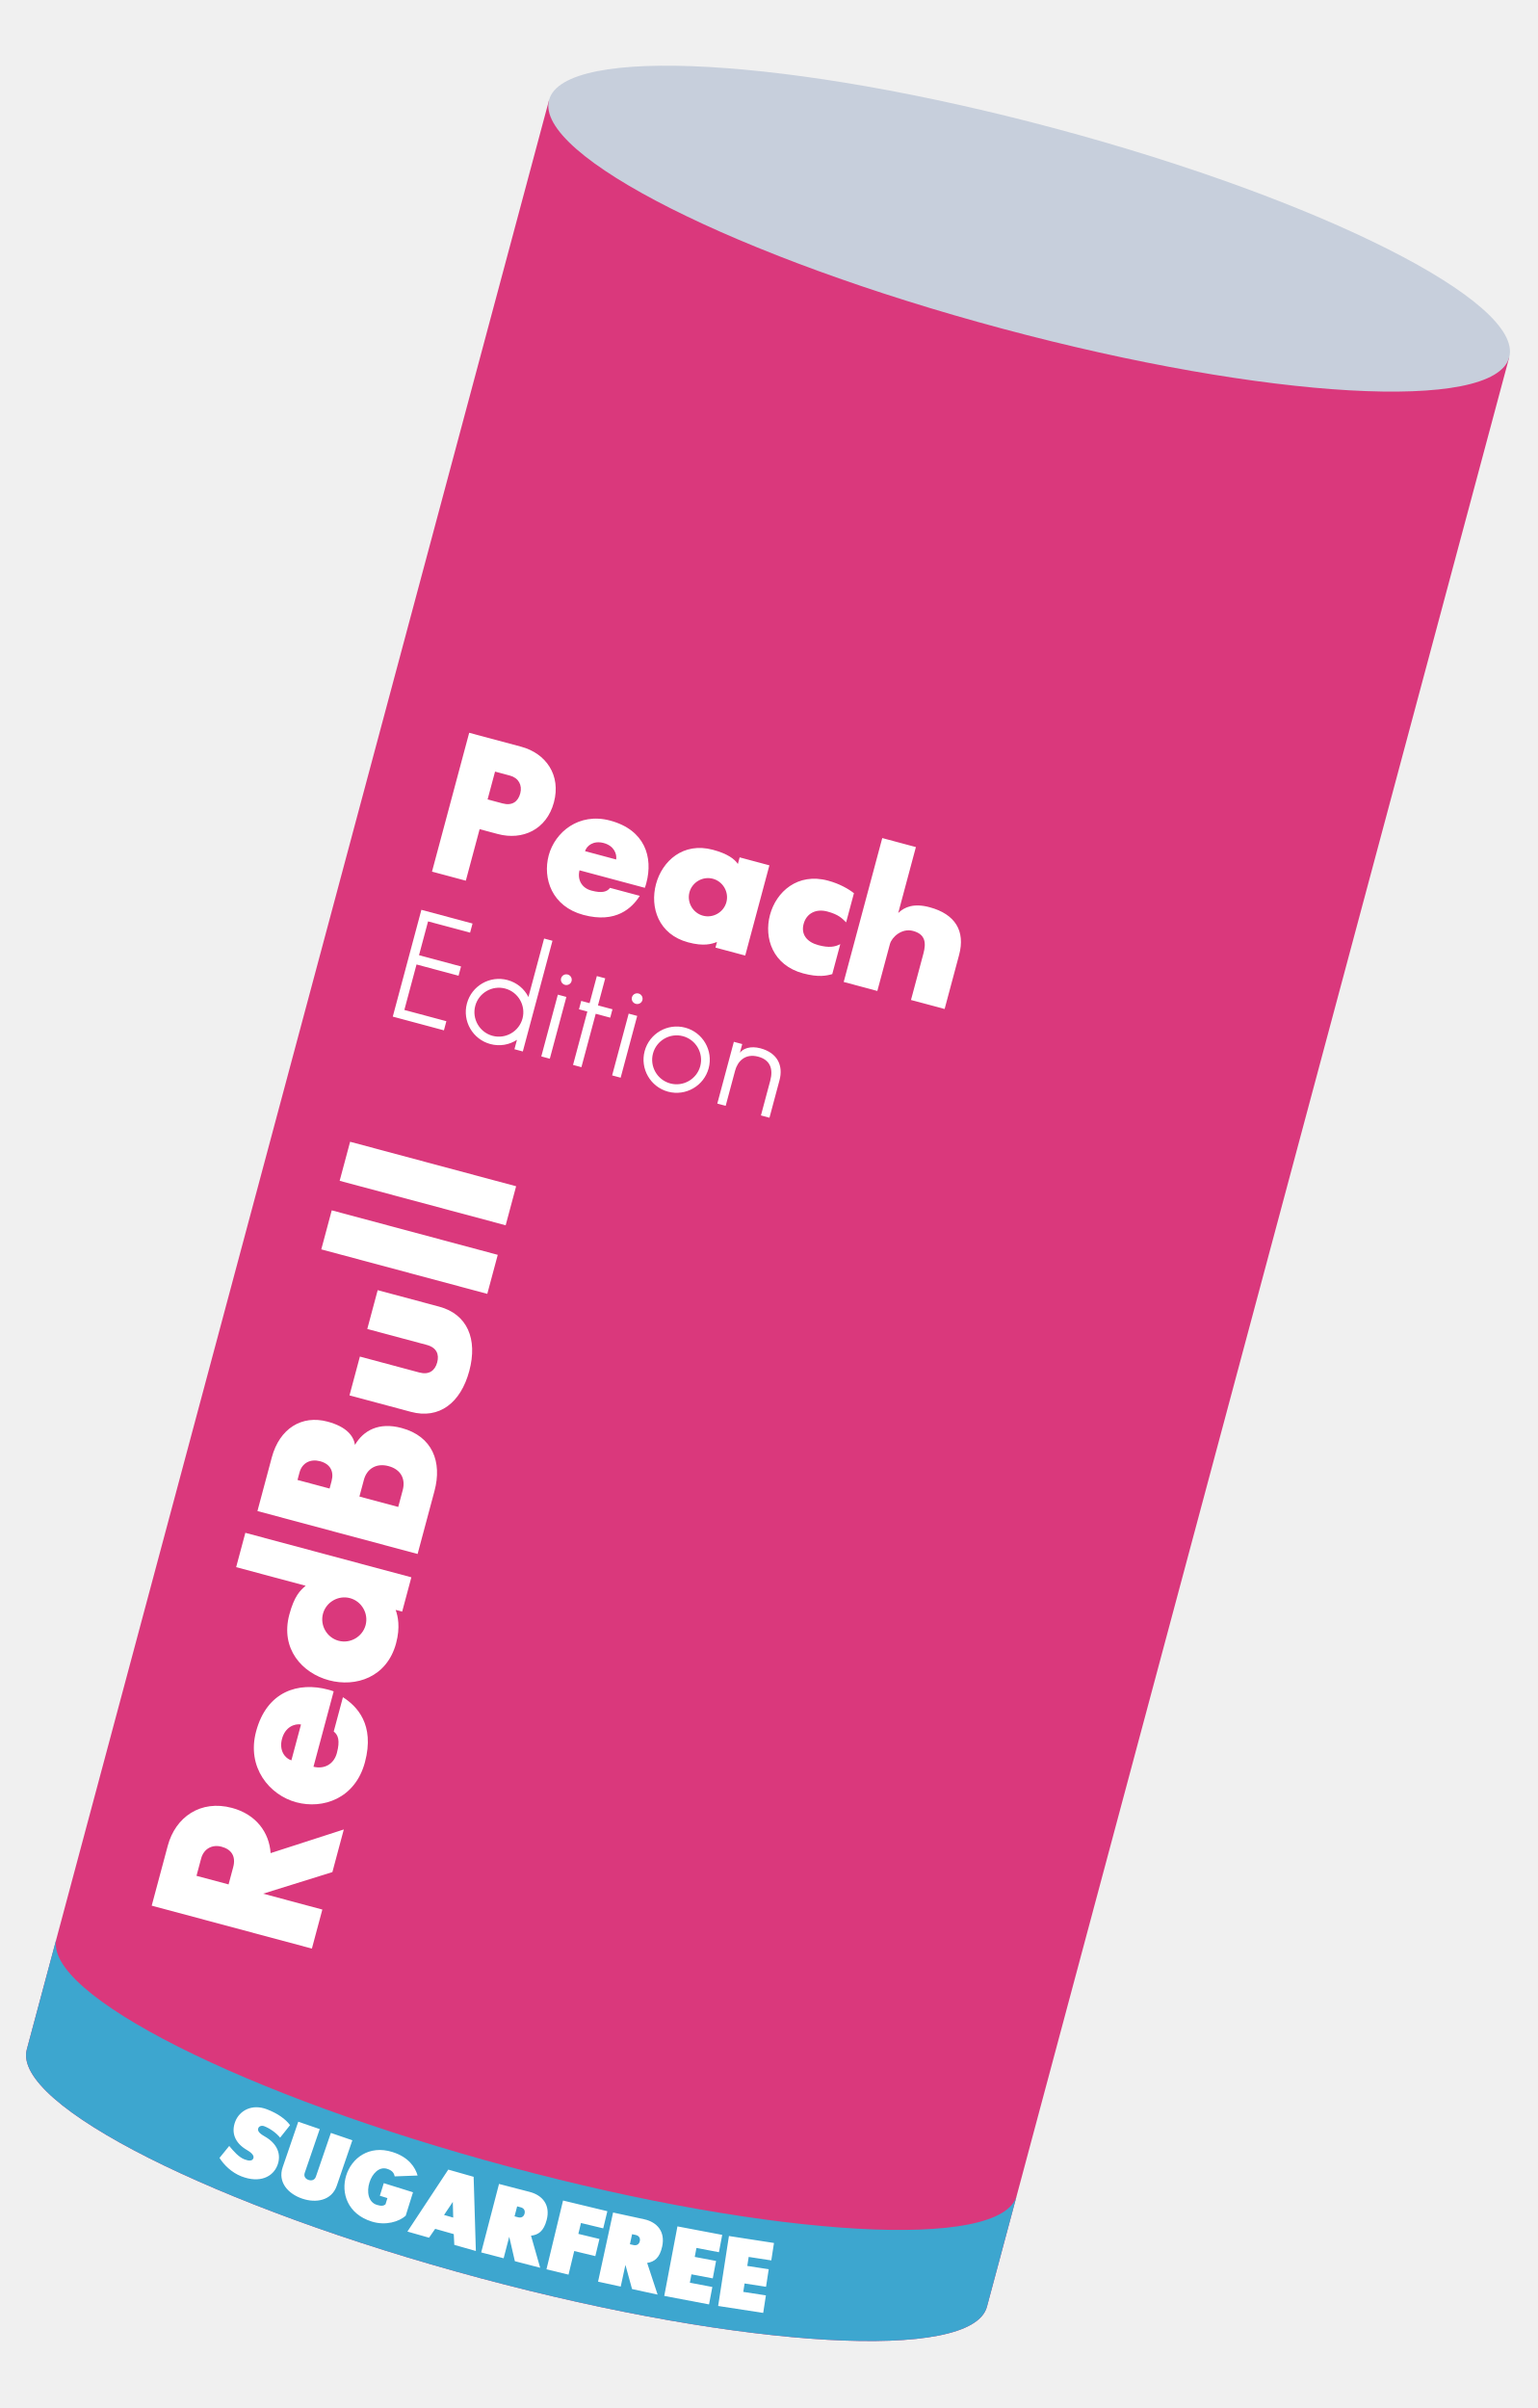
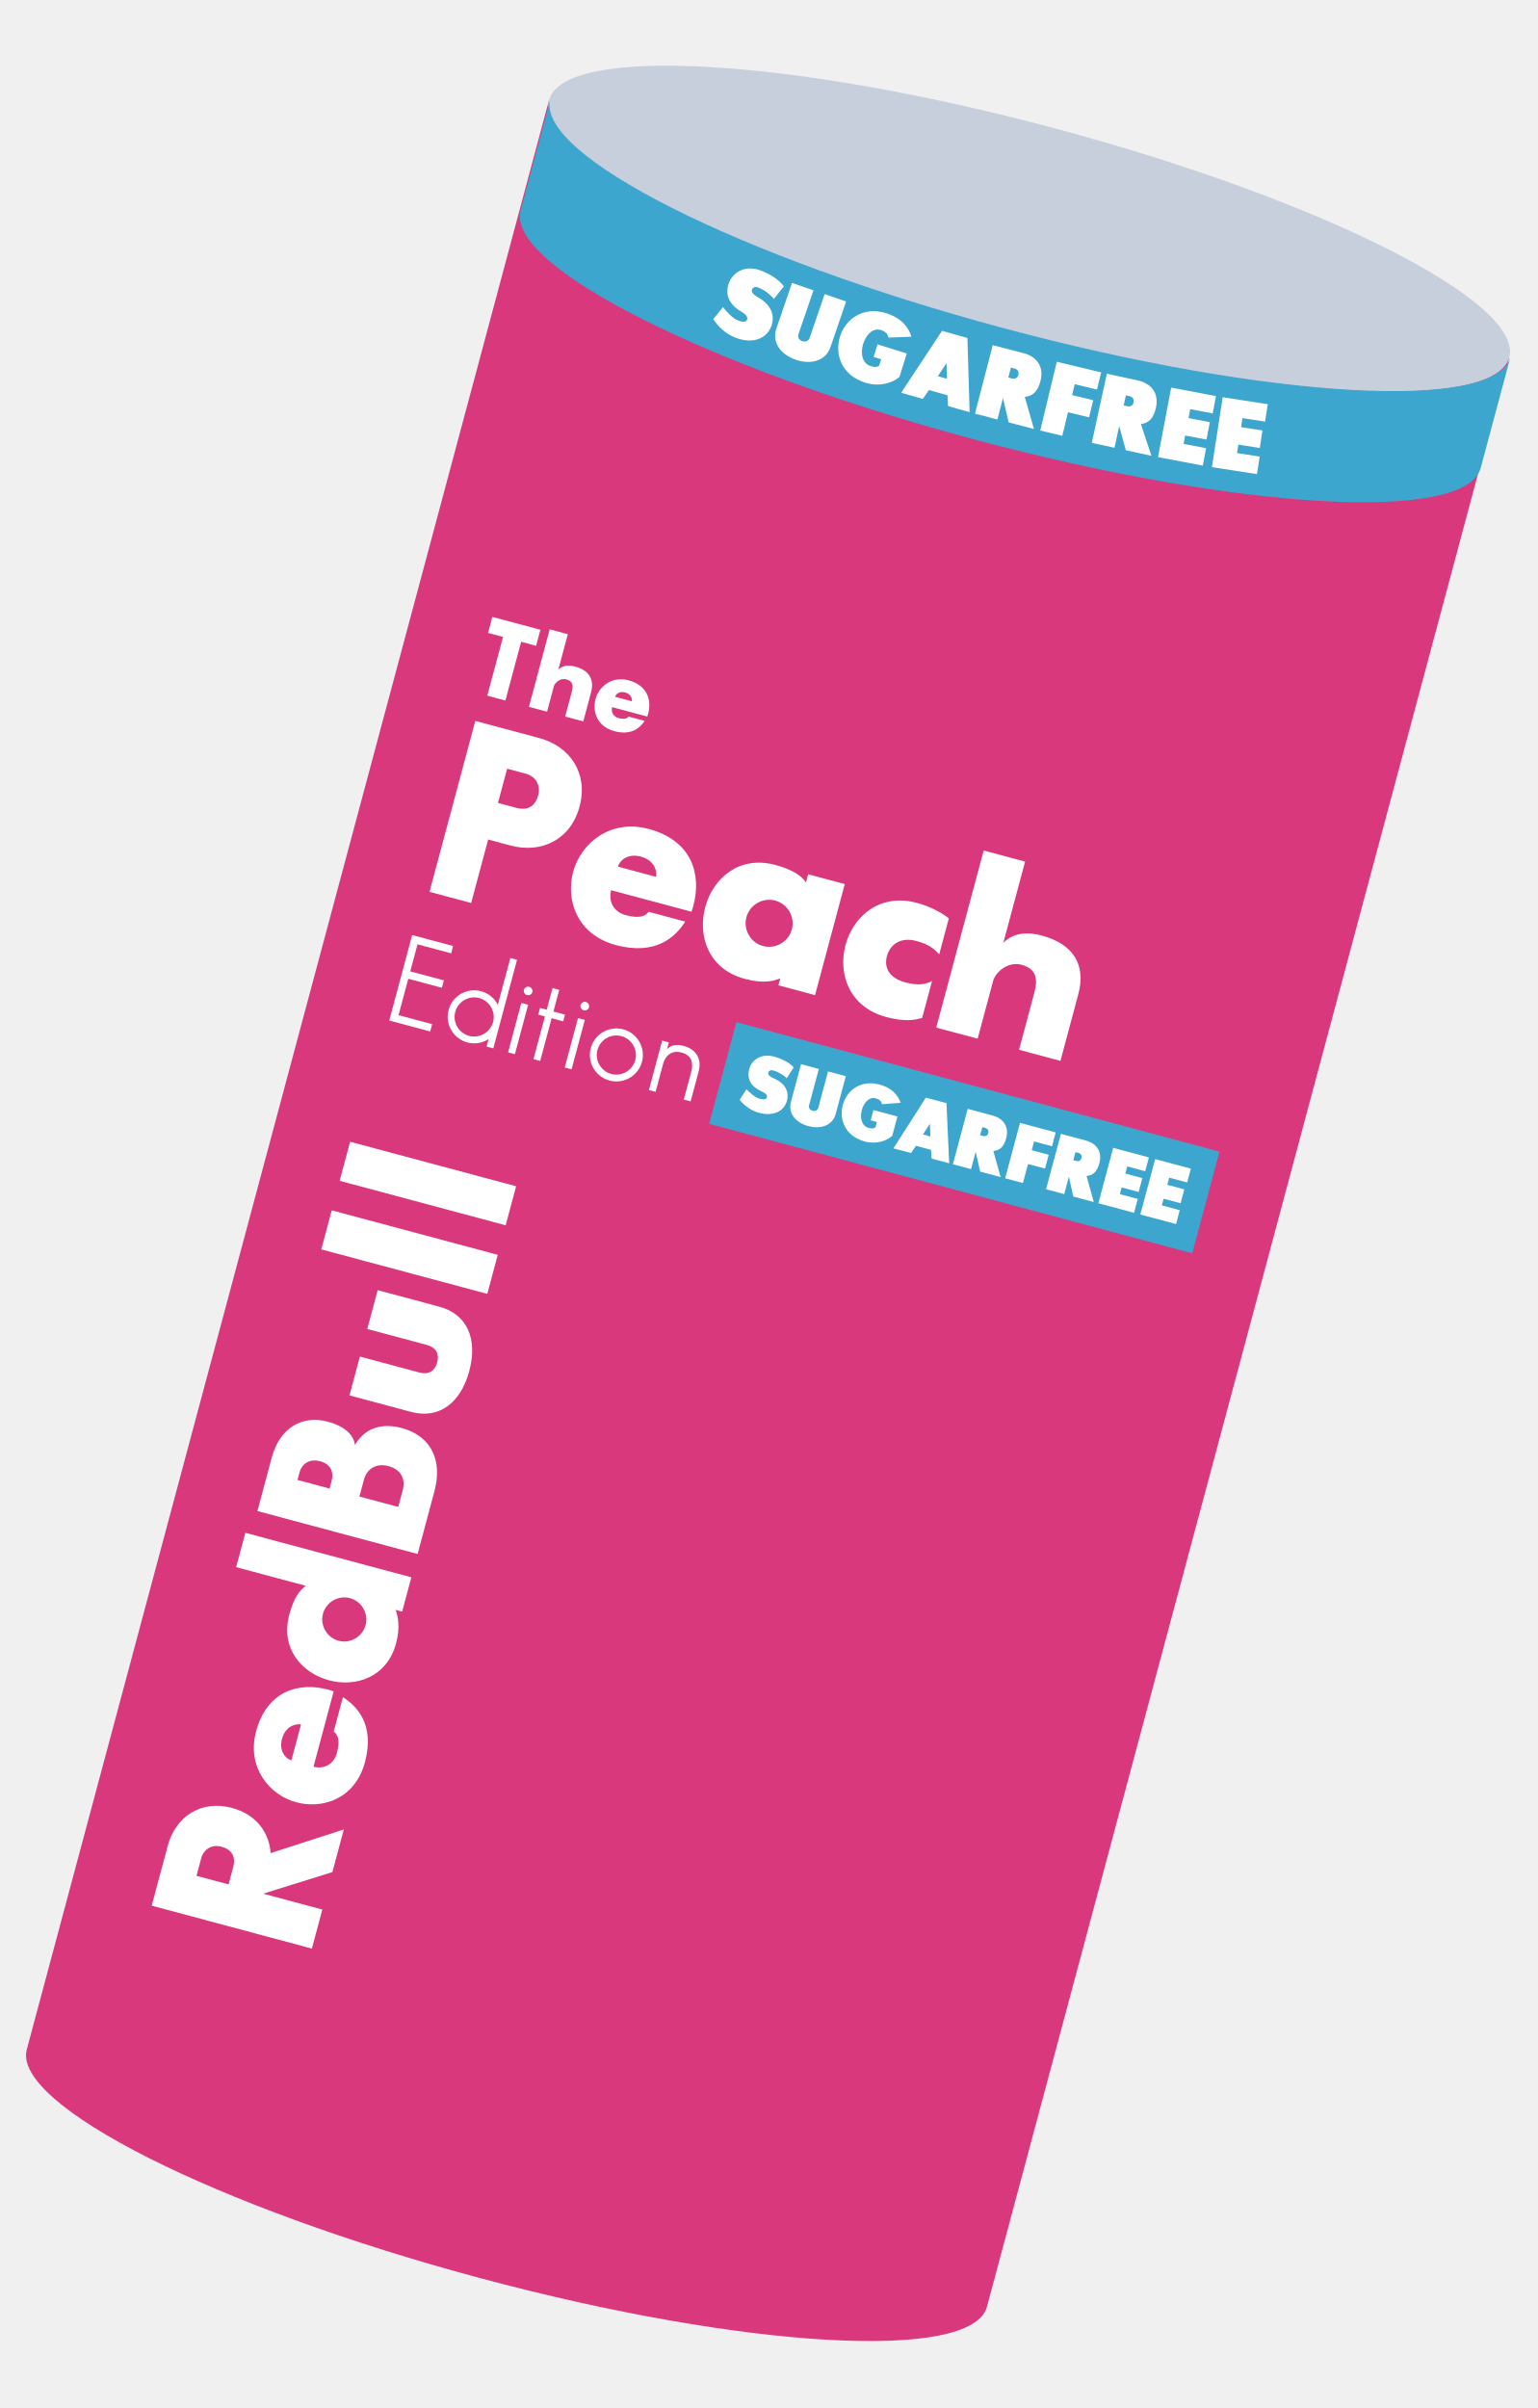
<svg xmlns="http://www.w3.org/2000/svg" width="993" height="1555" viewBox="0 0 993 1555" fill="none">
-   <path d="M637.428 1489.62C627.871 1525.28 481.304 1517 310.061 1471.12C138.819 1425.23 7.746 1359.12 17.303 1323.46L354.618 64.578L974.743 230.74L637.428 1489.62Z" fill="#DA387C" />
+   <path d="M637.428 1489.62C627.872 1525.28 481.305 1517 310.062 1471.12C138.82 1425.23 7.747 1359.12 17.304 1323.46L354.619 64.578L974.744 230.74L637.428 1489.62Z" fill="#DA387C" />
  <ellipse cx="664.681" cy="147.66" rx="321" ry="66.857" transform="rotate(15 664.681 147.66)" fill="#C7CFDC" />
-   <path d="M357.744 518.146C353.033 535.726 337.524 542.876 321.451 538.569L309.773 535.44L300.857 568.716L279.008 562.862L303.031 473.204L336.559 482.188C352.632 486.495 362.454 500.567 357.744 518.146ZM314.921 516.228L324.59 518.818C330.869 520.501 334.607 517.599 336.02 512.326C337.433 507.052 334.927 502.342 329.402 500.862L319.733 498.271L314.921 516.228ZM374.283 562.012C372.793 568.073 375.667 573.419 381.946 575.101C388.978 576.985 392.119 575.808 393.99 573.349L413.202 578.496C408.311 586.203 398.015 596.499 376.794 590.813C356.451 585.362 350.385 567.317 354.389 552.374C358.393 537.431 373.842 524.479 394.059 529.896C416.661 535.952 421.882 553.636 417.441 570.211C417.172 571.216 416.869 572.346 416.474 573.317L374.283 562.012ZM397.956 555.031C398.521 551.414 396.56 546.178 389.904 544.395C383.249 542.611 378.932 546.165 377.865 549.647L397.956 555.031ZM496.922 558.804L481.31 617.068L462.098 611.921L463.074 608.279C459.614 609.64 454.479 611.225 444.433 608.533C425.221 603.385 419.681 585.885 423.685 570.942C427.689 555.999 441.236 543.614 460.449 548.762C470.118 551.352 474.443 554.799 476.566 557.925L477.71 553.656L496.922 558.804ZM445.292 576.193C443.543 582.723 447.495 589.569 454.025 591.319C460.555 593.069 467.401 589.116 469.151 582.586C470.9 576.057 466.948 569.21 460.418 567.461C453.888 565.711 447.042 569.664 445.292 576.193ZM519.027 596.624C517.21 603.404 521.132 608.358 528.54 610.343C535.447 612.194 539.275 611.47 542.71 609.699L537.528 629.037C533.884 630.079 528.725 631.254 518.679 628.562C499.09 623.313 493.3 605.746 497.303 590.803C501.307 575.86 515.139 563.416 534.728 568.665C542.388 570.717 548.196 574.157 551.525 576.799L546.478 595.635C543.936 593.069 541.644 590.571 534.361 588.62C526.953 586.634 520.844 589.843 519.027 596.624ZM544.919 634.112L569.817 541.19L591.541 547.011L580.135 589.579C584.301 585.582 590.333 583.16 600.379 585.852C616.954 590.293 623.582 601.221 619.443 616.666L610.09 651.575L588.366 645.754L596.407 615.743C598.292 608.711 597.595 603.275 589.684 601.155C582.401 599.204 575.962 605.15 574.751 609.671L566.642 639.933L544.919 634.112Z" fill="white" />
-   <path d="M303.615 602.273L276.473 595L270.623 616.83L297.766 624.103L296.161 630.091L269.019 622.818L261.151 652.183L288.293 659.455L286.714 665.348L253.68 656.496L272.159 587.529L305.194 596.38L303.615 602.273ZM351.412 606.073L356.821 607.522L337.669 679.001L332.259 677.551L333.89 671.466C328.984 674.707 322.779 675.839 316.694 674.209C305.296 671.155 298.508 659.397 301.562 647.999C304.616 636.601 316.374 629.813 327.772 632.867C333.857 634.498 338.664 638.581 341.292 643.84L351.412 606.073ZM306.945 649.545C304.694 657.949 309.714 666.644 318.118 668.896C326.521 671.148 335.217 666.127 337.469 657.724C339.72 649.32 334.7 640.625 326.296 638.373C317.893 636.121 309.197 641.142 306.945 649.545ZM365.796 643.78L355.107 683.673L349.601 682.198L360.29 642.305L365.796 643.78ZM369.145 633.6C368.653 635.436 366.719 636.47 364.884 635.979C363.049 635.487 361.891 633.624 362.383 631.789C362.901 629.857 364.835 628.822 366.67 629.314C368.505 629.805 369.662 631.668 369.145 633.6ZM379.344 653.208L373.935 651.759L375.384 646.35L380.793 647.799L385.478 630.316L390.887 631.765L386.202 649.248L395.572 651.759L394.123 657.168L384.753 654.658L375.513 689.141L370.104 687.692L379.344 653.208ZM411.545 656.039L400.856 695.932L395.35 694.456L406.039 654.564L411.545 656.039ZM414.894 645.859C414.402 647.694 412.469 648.729 410.633 648.237C408.798 647.745 407.641 645.882 408.133 644.047C408.65 642.115 410.584 641.08 412.419 641.572C414.254 642.064 415.412 643.927 414.894 645.859ZM457.697 689.836C454.643 701.233 442.885 708.022 431.488 704.968C420.09 701.914 413.301 690.156 416.355 678.758C419.41 667.36 431.167 660.572 442.565 663.626C453.963 666.68 460.751 678.438 457.697 689.836ZM421.739 680.304C419.487 688.708 424.508 697.403 432.911 699.655C441.315 701.907 450.01 696.886 452.262 688.483C454.514 680.079 449.493 671.383 441.09 669.132C432.686 666.88 423.99 671.9 421.739 680.304ZM463.278 712.658L473.967 672.765L479.377 674.214L477.875 679.817C479.933 677.159 484.599 675.2 491.168 676.96C502.372 679.962 505.918 688.366 503.459 697.542L496.963 721.787L491.457 720.312L497.462 697.902C499.507 690.271 497.446 684.439 489.718 682.369C481.218 680.091 476.374 685.419 474.77 691.408L468.687 714.107L463.278 712.658Z" fill="white" />
+   <path d="M349.026 406.683L346.254 417.028L336.585 414.437L326.421 452.369L314.723 449.235L324.887 411.303L315.218 408.712L317.99 398.367L349.026 406.683ZM341.627 456.444L355.034 406.409L366.731 409.543L360.59 432.464C362.833 430.312 366.081 429.008 371.491 430.457C380.416 432.849 383.984 438.733 381.756 447.05L376.719 465.846L365.022 462.712L369.352 446.552C370.367 442.766 369.991 439.839 365.732 438.698C361.81 437.647 358.343 440.849 357.691 443.283L353.325 459.578L341.627 456.444ZM395.343 456.633C394.541 459.896 396.088 462.775 399.469 463.681C403.256 464.695 404.947 464.062 405.954 462.737L416.299 465.509C413.666 469.659 408.122 475.203 396.695 472.141C385.741 469.206 382.475 459.489 384.631 451.443C386.787 443.397 395.105 436.422 405.991 439.339C418.162 442.6 420.973 452.123 418.582 461.048C418.437 461.589 418.274 462.197 418.061 462.72L395.343 456.633ZM408.09 452.874C408.394 450.926 407.338 448.107 403.754 447.146C400.171 446.186 397.846 448.1 397.272 449.975L408.09 452.874Z" fill="white" />
+   <path d="M374.316 520.858C368.519 542.495 349.431 551.294 329.649 545.994L315.276 542.143L304.302 583.098L277.41 575.892L306.978 465.545L348.242 476.602C368.024 481.902 380.114 499.221 374.316 520.858ZM321.612 518.497L333.512 521.685C341.239 523.756 345.84 520.185 347.579 513.694C349.319 507.203 346.234 501.407 339.434 499.585L327.533 496.396L321.612 518.497ZM394.672 574.846C392.839 582.306 396.376 588.886 404.104 590.956C412.758 593.275 416.625 591.827 418.927 588.799L442.573 595.135C436.553 604.62 423.881 617.292 397.763 610.294C372.726 603.585 365.259 581.376 370.187 562.985C375.115 544.594 394.129 528.652 419.012 535.319C446.83 542.773 453.256 564.538 447.79 584.938C447.458 586.174 447.086 587.565 446.6 588.76L394.672 574.846ZM423.808 566.254C424.504 561.803 422.09 555.358 413.899 553.164C405.708 550.969 400.395 555.343 399.081 559.629L423.808 566.254ZM545.613 570.898L526.398 642.608L502.752 636.272L503.953 631.791C499.695 633.465 493.375 635.416 481.011 632.103C457.365 625.767 450.547 604.229 455.475 585.838C460.403 567.446 477.076 552.202 500.722 558.538C512.623 561.727 517.946 565.969 520.559 569.817L521.967 564.562L545.613 570.898ZM482.068 592.301C479.915 600.337 484.78 608.763 492.816 610.917C500.853 613.07 509.279 608.205 511.433 600.169C513.586 592.132 508.721 583.706 500.684 581.553C492.648 579.399 484.222 584.264 482.068 592.301ZM572.819 617.445C570.583 625.791 575.409 631.888 584.528 634.331C593.028 636.609 597.739 635.718 601.967 633.538L595.59 657.338C591.105 658.621 584.754 660.067 572.391 656.754C548.281 650.294 541.154 628.673 546.082 610.281C551.01 591.89 568.034 576.574 592.144 583.035C601.571 585.561 608.719 589.795 612.817 593.046L606.605 616.229C603.476 613.071 600.655 609.996 591.692 607.594C582.573 605.151 575.055 609.1 572.819 617.445ZM604.685 663.585L635.33 549.22L662.066 556.384L648.028 608.776C653.156 603.855 660.581 600.875 672.944 604.188C693.345 609.654 701.502 623.104 696.408 642.113L684.896 685.078L658.159 677.914L668.056 640.977C670.375 632.322 669.518 625.632 659.781 623.023C650.817 620.621 642.893 627.94 641.402 633.503L631.422 670.749L604.685 663.585Z" fill="white" />
+   <path d="M291.365 615.618L269.651 609.8L264.971 627.264L286.685 633.082L285.402 637.873L263.688 632.055L257.393 655.546L279.107 661.365L277.844 666.078L251.416 658.997L266.2 603.823L292.628 610.905L291.365 615.618ZM329.602 618.659L333.929 619.818L318.607 677.001L314.28 675.841L315.584 670.973C311.66 673.566 306.696 674.472 301.828 673.167C292.709 670.724 287.279 661.318 289.722 652.2C292.165 643.081 301.571 637.651 310.69 640.094C315.558 641.399 319.404 644.665 321.506 648.873L329.602 618.659ZM294.029 653.437C292.227 660.159 296.244 667.116 302.967 668.917C309.689 670.719 316.646 666.702 318.447 659.98C320.249 653.257 316.232 646.3 309.51 644.499C302.787 642.697 295.83 646.714 294.029 653.437ZM341.109 648.825L332.558 680.739L328.153 679.559L336.704 647.645L341.109 648.825ZM343.788 640.681C343.395 642.149 341.848 642.977 340.38 642.583C338.911 642.19 337.986 640.699 338.379 639.231C338.793 637.686 340.34 636.858 341.808 637.251C343.277 637.645 344.202 639.135 343.788 640.681ZM351.948 656.367L347.62 655.207L348.78 650.88L353.107 652.04L356.855 638.053L361.182 639.212L357.434 653.199L364.93 655.208L363.771 659.535L356.275 657.526L348.883 685.113L344.556 683.954L351.948 656.367ZM377.709 658.632L369.157 690.546L364.753 689.366L373.304 657.451L377.709 658.632ZM380.388 650.487C379.994 651.956 378.447 652.783 376.979 652.39C375.511 651.997 374.585 650.506 374.979 649.038C375.393 647.493 376.94 646.665 378.408 647.058C379.876 647.452 380.802 648.942 380.388 650.487ZM414.63 685.669C412.187 694.787 402.781 700.218 393.663 697.774C384.544 695.331 379.114 685.925 381.557 676.807C384 667.689 393.406 662.258 402.525 664.701C411.643 667.144 417.073 676.55 414.63 685.669ZM385.864 678.044C384.062 684.766 388.079 691.723 394.801 693.524C401.524 695.326 408.481 691.309 410.282 684.587C412.084 677.864 408.067 670.907 401.344 669.106C394.621 667.304 387.665 671.321 385.864 678.044ZM419.095 703.927L427.646 672.012L431.974 673.172L430.773 677.654C432.419 675.527 436.152 673.96 441.407 675.368C450.371 677.77 453.207 684.493 451.24 691.834L446.043 711.23L441.638 710.05L446.442 692.122C448.078 686.018 446.429 681.352 440.247 679.695C433.447 677.873 429.572 682.136 428.288 686.927L423.422 705.086L419.095 703.927Z" fill="white" />
+   <rect width="323" height="67.972" transform="translate(475.616 660.076) rotate(15)" fill="#3DA6CF" />
+   <path d="M496.254 692.52C495.878 693.923 496.802 695.084 499.925 696.458C507.246 699.601 509.795 705.117 508.265 710.829C506.587 717.093 500.099 721.262 490.178 718.604C484.817 717.167 480.36 713.556 477.711 710.215L482.103 703.443C484.566 705.876 487.714 708.76 490.72 709.565C493.326 710.264 494.953 710.002 495.343 708.548C495.692 707.246 494.544 705.918 491.571 704.584C484.615 701.485 482.326 696.199 483.883 690.387C485.427 684.625 491.43 680.057 499.748 682.286C505.56 683.844 509.898 686.295 512.605 689.222L508.132 696.294C506.139 694.31 502.79 692.177 499.233 691.224C497.88 690.862 496.536 691.468 496.254 692.52Z" fill="white" />
+   <path d="M528.838 690.296L522.581 713.645C522.085 715.499 523.082 716.787 524.786 717.243C526.489 717.7 528.047 717.097 528.544 715.243L534.801 691.893L546.275 694.968L539.763 719.269C537.615 727.286 529.48 729.188 522.114 727.214C514.648 725.214 508.704 719.54 510.852 711.523L517.364 687.221L528.838 690.296Z" fill="white" />
+   <path d="M565.567 709.267C561.308 708.126 557.868 712.145 556.62 716.805C555.331 721.615 556.333 727.093 560.993 728.341C563.449 728.999 564.612 728.666 565.468 727.876L566.354 724.569L562.346 723.494L564.131 716.83L579.614 720.979L576.285 733.405C572.946 736.646 566.046 739.147 558.63 737.16C545.753 733.71 541.86 722.785 544.317 713.615C546.774 704.446 555.631 697.045 567.957 700.348C576.726 702.697 580.298 708.005 581.663 712.13L569.706 713.061C569.304 711.557 568.574 710.072 565.567 709.267Z" fill="white" />
+   <path d="M597.963 708.817L611.291 712.389L613.029 751.199L601.705 748.165L601.334 742.534L591.563 739.916L588.426 744.607L577.052 741.559L597.963 708.817ZM600.585 725.685L596.103 732.593L600.913 733.882L600.585 725.685Z" fill="white" />
+   <path d="M649.841 735.07C648.23 741.083 645.331 742.884 641.575 743.274L646.249 760.1L633.021 756.556L630.166 743.761L627.159 754.985L615.434 751.844L625.02 716.067L641.054 720.364C647.768 722.163 651.922 727.304 649.841 735.07ZM633.026 733.089L634.93 733.599C636.533 734.028 637.841 733.358 638.284 731.705C638.713 730.101 637.93 728.817 636.326 728.388L634.422 727.878L633.026 733.089Z" fill="white" />
+   <path d="M681.837 731.292L679.447 740.21L667.872 737.109L666.355 742.771L677.329 745.711L674.939 754.63L663.965 751.69L660.676 763.966L649.202 760.892L658.788 725.116L681.837 731.292Z" fill="white" />
+   <path d="M710.028 751.197C708.417 757.21 705.518 759.011 701.761 759.401L706.436 776.227L693.208 772.683L690.353 759.888L687.345 771.112L675.62 767.97L685.207 732.194L701.241 736.491C707.955 738.29 712.109 743.431 710.028 751.197ZM693.212 749.216L695.117 749.726C696.72 750.155 698.027 749.485 698.47 747.832C698.9 746.228 698.116 744.944 696.513 744.515L694.609 744.005L693.212 749.216Z" fill="white" />
+   <path d="M742.023 747.418L739.634 756.337L728.059 753.236L726.824 757.846L737.797 760.786L735.394 769.755L724.421 766.815L723.266 771.124L734.84 774.225L732.437 783.194L709.388 777.019L718.974 741.242L742.023 747.418Z" fill="white" />
+   <path d="M769.132 754.682L766.742 763.601L755.167 760.5L753.932 765.109L764.905 768.05L762.502 777.019L751.529 774.079L750.374 778.388L761.949 781.489L759.546 790.458L736.497 784.282L746.083 748.506L769.132 754.682Z" fill="white" />
  <path d="M208.189 1233.12L201.434 1258.33L97.983 1230.61L108.349 1191.93C113.318 1173.38 129.555 1162.05 149.84 1167.48C165.343 1171.64 173.88 1183.24 174.782 1196.68L222.049 1181.4L214.673 1208.93L169.939 1222.87L208.189 1233.12ZM147.626 1216.89L150.615 1205.74C152.556 1198.49 149.209 1194.18 143.123 1192.55C137.038 1190.92 131.604 1193.81 129.896 1200.19L126.907 1211.34L147.626 1216.89ZM202.463 1140.9C209.456 1142.62 215.625 1139.3 217.566 1132.06C219.74 1123.94 218.382 1120.32 215.544 1118.16L221.484 1095.99C230.376 1101.64 242.256 1113.52 235.695 1138C229.406 1161.47 208.585 1168.47 191.343 1163.85C174.101 1159.23 159.155 1141.41 165.406 1118.08C172.394 1092 192.798 1085.98 211.924 1091.1C213.083 1091.41 214.387 1091.76 215.507 1092.22L202.463 1140.9ZM194.408 1113.59C190.235 1112.93 184.193 1115.2 182.135 1122.88C180.078 1130.55 184.178 1135.54 188.196 1136.77L194.408 1113.59ZM152.522 1012.01L158.461 989.837L265.679 1018.57L259.739 1040.73L255.538 1039.61C256.963 1043.56 258.626 1050.68 255.831 1061.12C249.891 1083.28 229.698 1089.68 212.457 1085.06C195.215 1080.44 180.924 1064.81 186.864 1042.64C190.047 1030.76 193.859 1026.96 197.437 1024.04L152.522 1012.01ZM218.671 1059.55C226.205 1061.56 234.105 1057 236.124 1049.47C238.143 1041.94 233.582 1034.04 226.047 1032.02C218.513 1030 210.614 1034.56 208.595 1042.09C206.576 1049.63 211.137 1057.53 218.671 1059.55ZM211.554 918.038C223.724 921.299 228.355 927.198 229.276 933.036C234.707 923.776 244.589 918.193 259.368 922.153C279.362 927.511 285.633 944.099 280.625 962.789L269.715 1003.5L166.265 975.784L175.543 941.155C180.551 922.465 194.891 913.573 211.554 918.038ZM212.864 961.249L214.145 956.468C215.854 950.093 213.241 945.355 206.721 943.608C200.635 941.978 195.134 944.541 193.426 950.916L192.145 955.698L212.864 961.249ZM257.2 973.129L260.112 962.262C261.975 955.308 259.171 948.966 250.913 946.753C242.944 944.618 236.91 948.591 235.046 955.546L232.134 966.413L257.2 973.129ZM232.438 876.027L270.834 886.315C277.064 887.985 280.932 885.139 282.369 879.778C283.767 874.562 281.984 870.202 275.609 868.494L237.214 858.206L243.93 833.14L283.629 843.778C301.885 848.669 308.601 864.755 303.088 885.33C297.575 905.904 283.678 916.622 265.422 911.73L225.722 901.093L232.438 876.027ZM321.478 810.323L314.722 835.534L207.505 806.805L214.26 781.594L321.478 810.323ZM333.344 766.036L326.589 791.247L219.371 762.518L226.127 737.307L333.344 766.036Z" fill="white" />
-   <path d="M36.734 1251.02C36.661 1251.24 36.592 1251.47 36.53 1251.7C26.974 1287.37 158.046 1353.48 329.289 1399.36C500.531 1445.24 647.098 1453.53 656.655 1417.86C656.716 1417.63 656.771 1417.4 656.821 1417.17L656.839 1417.17L637.428 1489.62C627.871 1525.28 481.304 1517 310.062 1471.12C138.819 1425.23 7.747 1359.12 17.304 1323.46L36.715 1251.01L36.734 1251.02Z" fill="#3DA6CF" />
-   <path d="M166.846 1374.24C166.2 1375.91 167.181 1377.45 170.831 1379.55C179.398 1384.37 181.799 1391.47 179.17 1398.28C176.287 1405.74 167.78 1410 155.96 1405.43C149.572 1402.97 144.58 1397.95 141.77 1393.5L148.049 1385.77C150.75 1389.08 154.232 1393.03 157.814 1394.42C160.918 1395.62 162.949 1395.51 163.618 1393.78C164.218 1392.23 162.985 1390.45 159.514 1388.42C151.388 1383.7 149.275 1376.92 151.95 1369.99C154.603 1363.13 162.568 1358.31 172.479 1362.14C179.404 1364.82 184.402 1368.39 187.337 1372.34L180.92 1380.43C178.737 1377.73 174.909 1374.68 170.67 1373.04C169.058 1372.41 167.33 1372.98 166.846 1374.24ZM206.504 1374.89L196.831 1403.1C196.063 1405.34 197.182 1407.01 199.241 1407.71C201.299 1408.42 203.267 1407.81 204.035 1405.57L213.708 1377.36L227.572 1382.11L217.505 1411.47C214.184 1421.16 204.009 1422.81 195.11 1419.76C186.089 1416.67 179.252 1409.18 182.573 1399.5L192.64 1370.13L206.504 1374.89ZM250.012 1400.55C244.819 1398.93 240.378 1403.72 238.607 1409.4C236.778 1415.26 237.741 1422.07 243.424 1423.84C246.418 1424.77 247.868 1424.42 248.963 1423.49L250.22 1419.45L245.332 1417.93L247.866 1409.8L266.746 1415.69L262.022 1430.84C257.745 1434.67 249.115 1437.41 240.072 1434.59C224.369 1429.7 220.114 1416.04 223.599 1404.85C227.085 1393.67 238.372 1384.99 253.402 1389.68C264.095 1393.01 268.235 1399.73 269.712 1404.88L254.926 1405.43C254.504 1403.56 253.678 1401.69 250.012 1400.55ZM289.524 1401.05L305.901 1405.7L307.337 1453.61L293.422 1449.66L293.068 1442.71L281.062 1439.3L277.107 1445.03L263.131 1441.06L289.524 1401.05ZM292.452 1421.91L286.796 1430.35L292.707 1432.03L292.452 1421.91ZM353.09 1433.53C351.156 1440.96 347.595 1443.21 342.964 1443.72L348.88 1464.44L332.529 1460.19L328.893 1444.43L325.282 1458.3L310.789 1454.53L322.299 1410.31L342.119 1415.46C350.418 1417.62 355.589 1423.93 353.09 1433.53ZM332.327 1431.23L334.681 1431.85C336.663 1432.36 338.27 1431.52 338.801 1429.48C339.317 1427.5 338.339 1425.92 336.357 1425.41L334.004 1424.79L332.327 1431.23ZM392.269 1427.92L389.6 1438.99L375.227 1435.53L373.533 1442.56L387.159 1445.84L384.49 1456.92L370.864 1453.63L367.191 1468.88L352.943 1465.44L363.648 1421.02L392.269 1427.92ZM427.673 1450.71C426.043 1458.21 422.576 1460.6 417.97 1461.31L424.723 1481.77L408.212 1478.18L403.939 1462.58L400.895 1476.59L386.261 1473.41L395.964 1428.76L415.977 1433.1C424.357 1434.93 429.78 1441.02 427.673 1450.71ZM406.834 1449.26L409.211 1449.78C411.212 1450.21 412.783 1449.31 413.232 1447.24C413.667 1445.24 412.625 1443.71 410.624 1443.27L408.247 1442.76L406.834 1449.26ZM466.454 1443.2L464.332 1454.4L449.806 1451.64L448.71 1457.43L462.48 1460.04L460.347 1471.29L446.576 1468.68L445.551 1474.09L460.076 1476.85L457.942 1488.1L429.018 1482.62L437.529 1437.72L466.454 1443.2ZM499.886 1448.43L498.149 1459.69L483.538 1457.44L482.64 1463.26L496.493 1465.39L494.746 1476.72L480.894 1474.58L480.055 1480.02L494.666 1482.27L492.919 1493.59L463.824 1489.11L470.79 1443.94L499.886 1448.43Z" fill="white" />
+   <path d="M355.637 63.583C355.564 63.81 355.495 64.037 355.434 64.268C345.877 99.934 476.95 166.043 648.192 211.927C819.435 257.811 966.001 266.095 975.558 230.429C975.62 230.199 975.674 229.968 975.724 229.735L975.743 229.74L956.331 302.184C946.775 337.85 800.208 329.567 628.965 283.683C457.723 237.798 326.65 171.688 336.207 136.023L355.618 63.578L355.637 63.583Z" fill="#3DA6CF" />
+   <path d="M485.75 186.802C485.104 188.474 486.085 190.019 489.735 192.115C498.302 196.934 500.704 204.037 498.074 210.843C495.191 218.305 486.684 222.566 474.864 217.999C468.476 215.532 463.484 210.516 460.674 206.068L466.953 198.34C469.655 201.647 473.136 205.6 476.718 206.983C479.823 208.183 481.854 208.076 482.523 206.344C483.122 204.792 481.889 203.012 478.418 200.985C470.292 196.268 468.179 189.482 470.855 182.557C473.507 175.692 481.473 170.879 491.383 174.708C498.308 177.383 503.307 180.961 506.241 184.907L499.824 192.994C497.641 190.298 493.813 187.242 489.575 185.604C487.963 184.981 486.234 185.548 485.75 186.802ZM525.408 187.453L515.735 215.665C514.967 217.905 516.087 219.574 518.145 220.28C520.203 220.985 522.172 220.375 522.94 218.135L532.613 189.923L546.476 194.676L536.409 224.039C533.088 233.725 522.914 235.379 514.014 232.327C504.994 229.234 498.156 221.748 501.477 212.062L511.545 182.7L525.408 187.453ZM568.917 213.118C563.723 211.499 559.282 216.282 557.511 221.964C555.683 227.83 556.646 234.633 562.328 236.404C565.322 237.338 566.773 236.985 567.868 236.053L569.125 232.02L564.237 230.497L566.77 222.37L585.65 228.255L580.926 243.408C576.649 247.237 568.019 249.977 558.976 247.158C543.273 242.263 539.018 228.602 542.503 217.42C545.989 206.239 557.276 197.557 572.307 202.242C582.999 205.575 587.139 212.296 588.616 217.449L573.83 218.001C573.409 216.127 572.583 214.261 568.917 213.118ZM608.429 213.619L624.806 218.268L626.241 266.177L612.327 262.227L611.972 255.274L599.966 251.866L596.011 257.596L582.036 253.628L608.429 213.619ZM611.356 234.475L605.701 242.916L611.611 244.594L611.356 234.475ZM671.994 246.097C670.06 253.529 666.499 255.777 661.868 256.291L667.784 277.009L651.433 272.753L647.798 256.993L644.186 270.867L629.693 267.095L641.204 222.872L661.023 228.031C669.323 230.191 674.493 236.497 671.994 246.097ZM651.231 243.801L653.585 244.413C655.567 244.929 657.174 244.091 657.706 242.047C658.222 240.065 657.243 238.488 655.261 237.972L652.908 237.359L651.231 243.801ZM711.173 240.483L708.504 251.558L694.132 248.095L692.437 255.126L706.063 258.409L703.395 269.484L689.769 266.201L686.095 281.444L671.847 278.011L682.552 233.586L711.173 240.483ZM746.578 263.276C744.947 270.781 741.48 273.171 736.874 273.873L743.627 294.334L727.117 290.746L722.844 275.147L719.799 289.156L705.165 285.976L714.868 241.322L734.881 245.671C743.262 247.492 748.684 253.582 746.578 263.276ZM725.738 261.826L728.115 262.342C730.116 262.777 731.688 261.874 732.136 259.81C732.571 257.809 731.529 256.273 729.528 255.838L727.152 255.322L725.738 261.826ZM785.358 255.771L783.236 266.963L768.711 264.21L767.614 269.995L781.385 272.605L779.251 283.861L765.48 281.25L764.455 286.658L778.98 289.411L776.847 300.667L747.922 295.184L756.433 250.287L785.358 255.771ZM818.79 260.999L817.054 272.257L802.442 270.004L801.545 275.823L815.397 277.96L813.65 289.282L799.798 287.145L798.959 292.584L813.57 294.838L811.824 306.16L782.728 301.672L789.695 256.51L818.79 260.999Z" fill="white" />
</svg>
